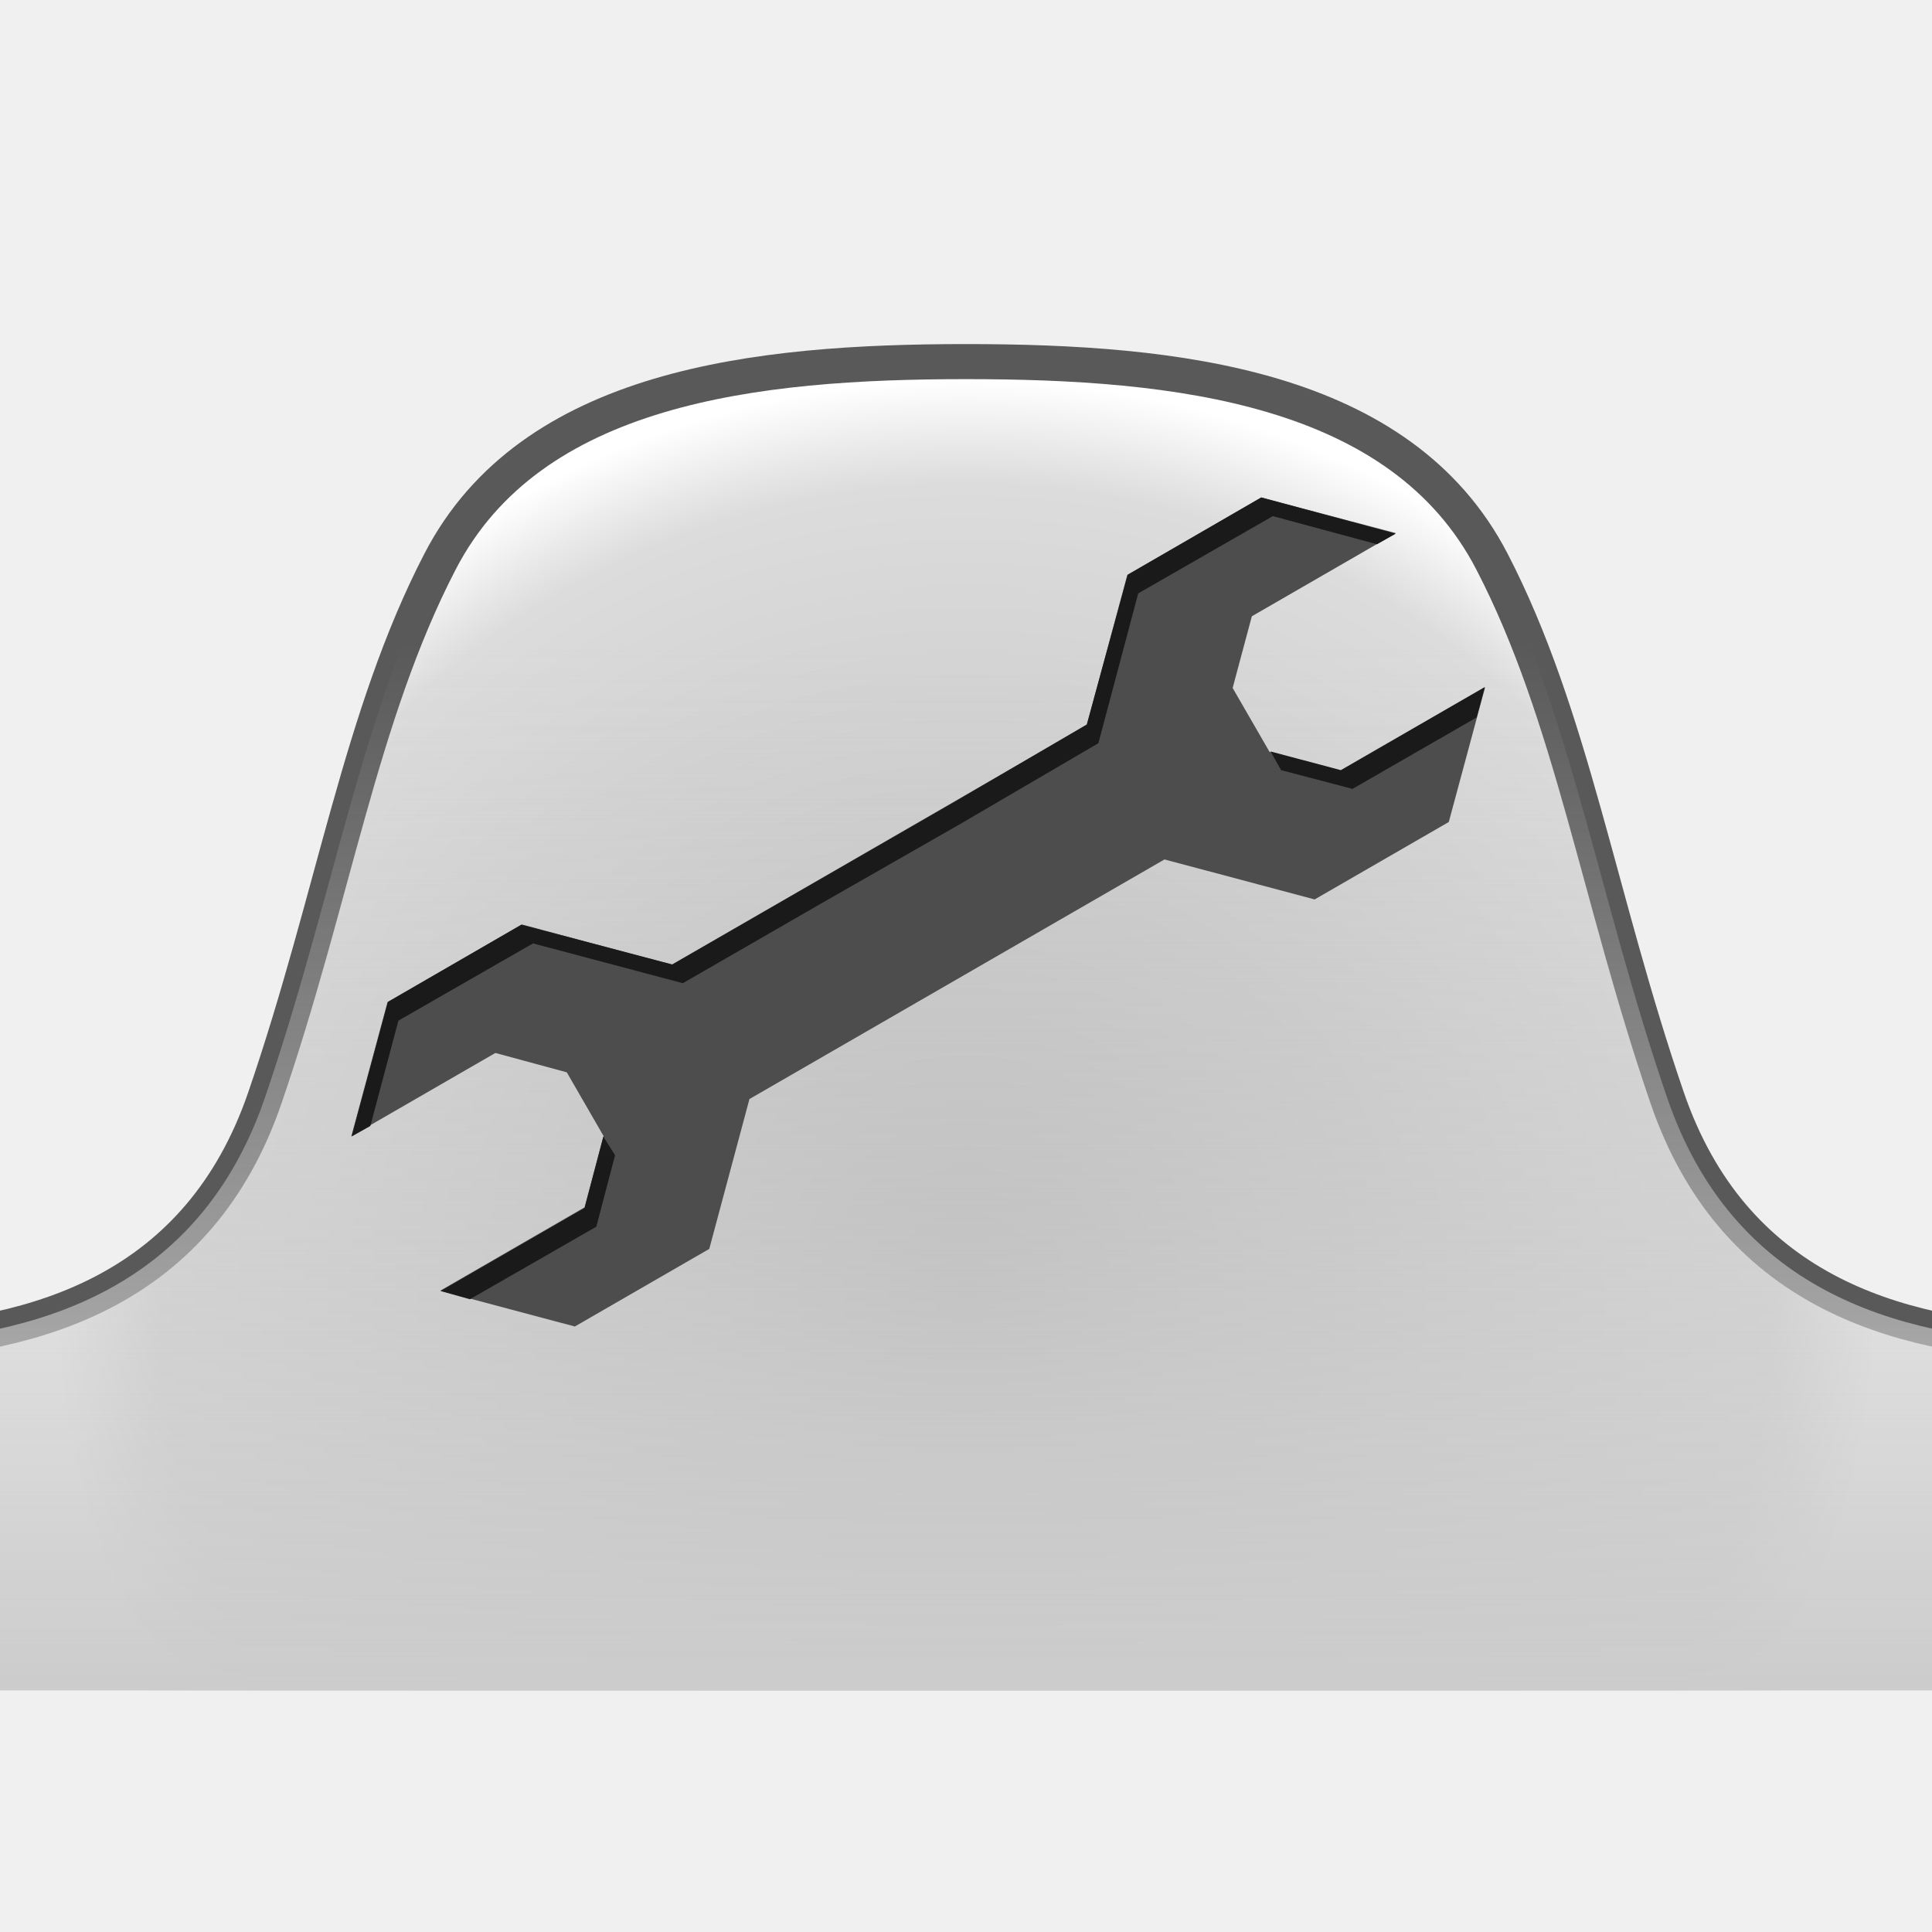
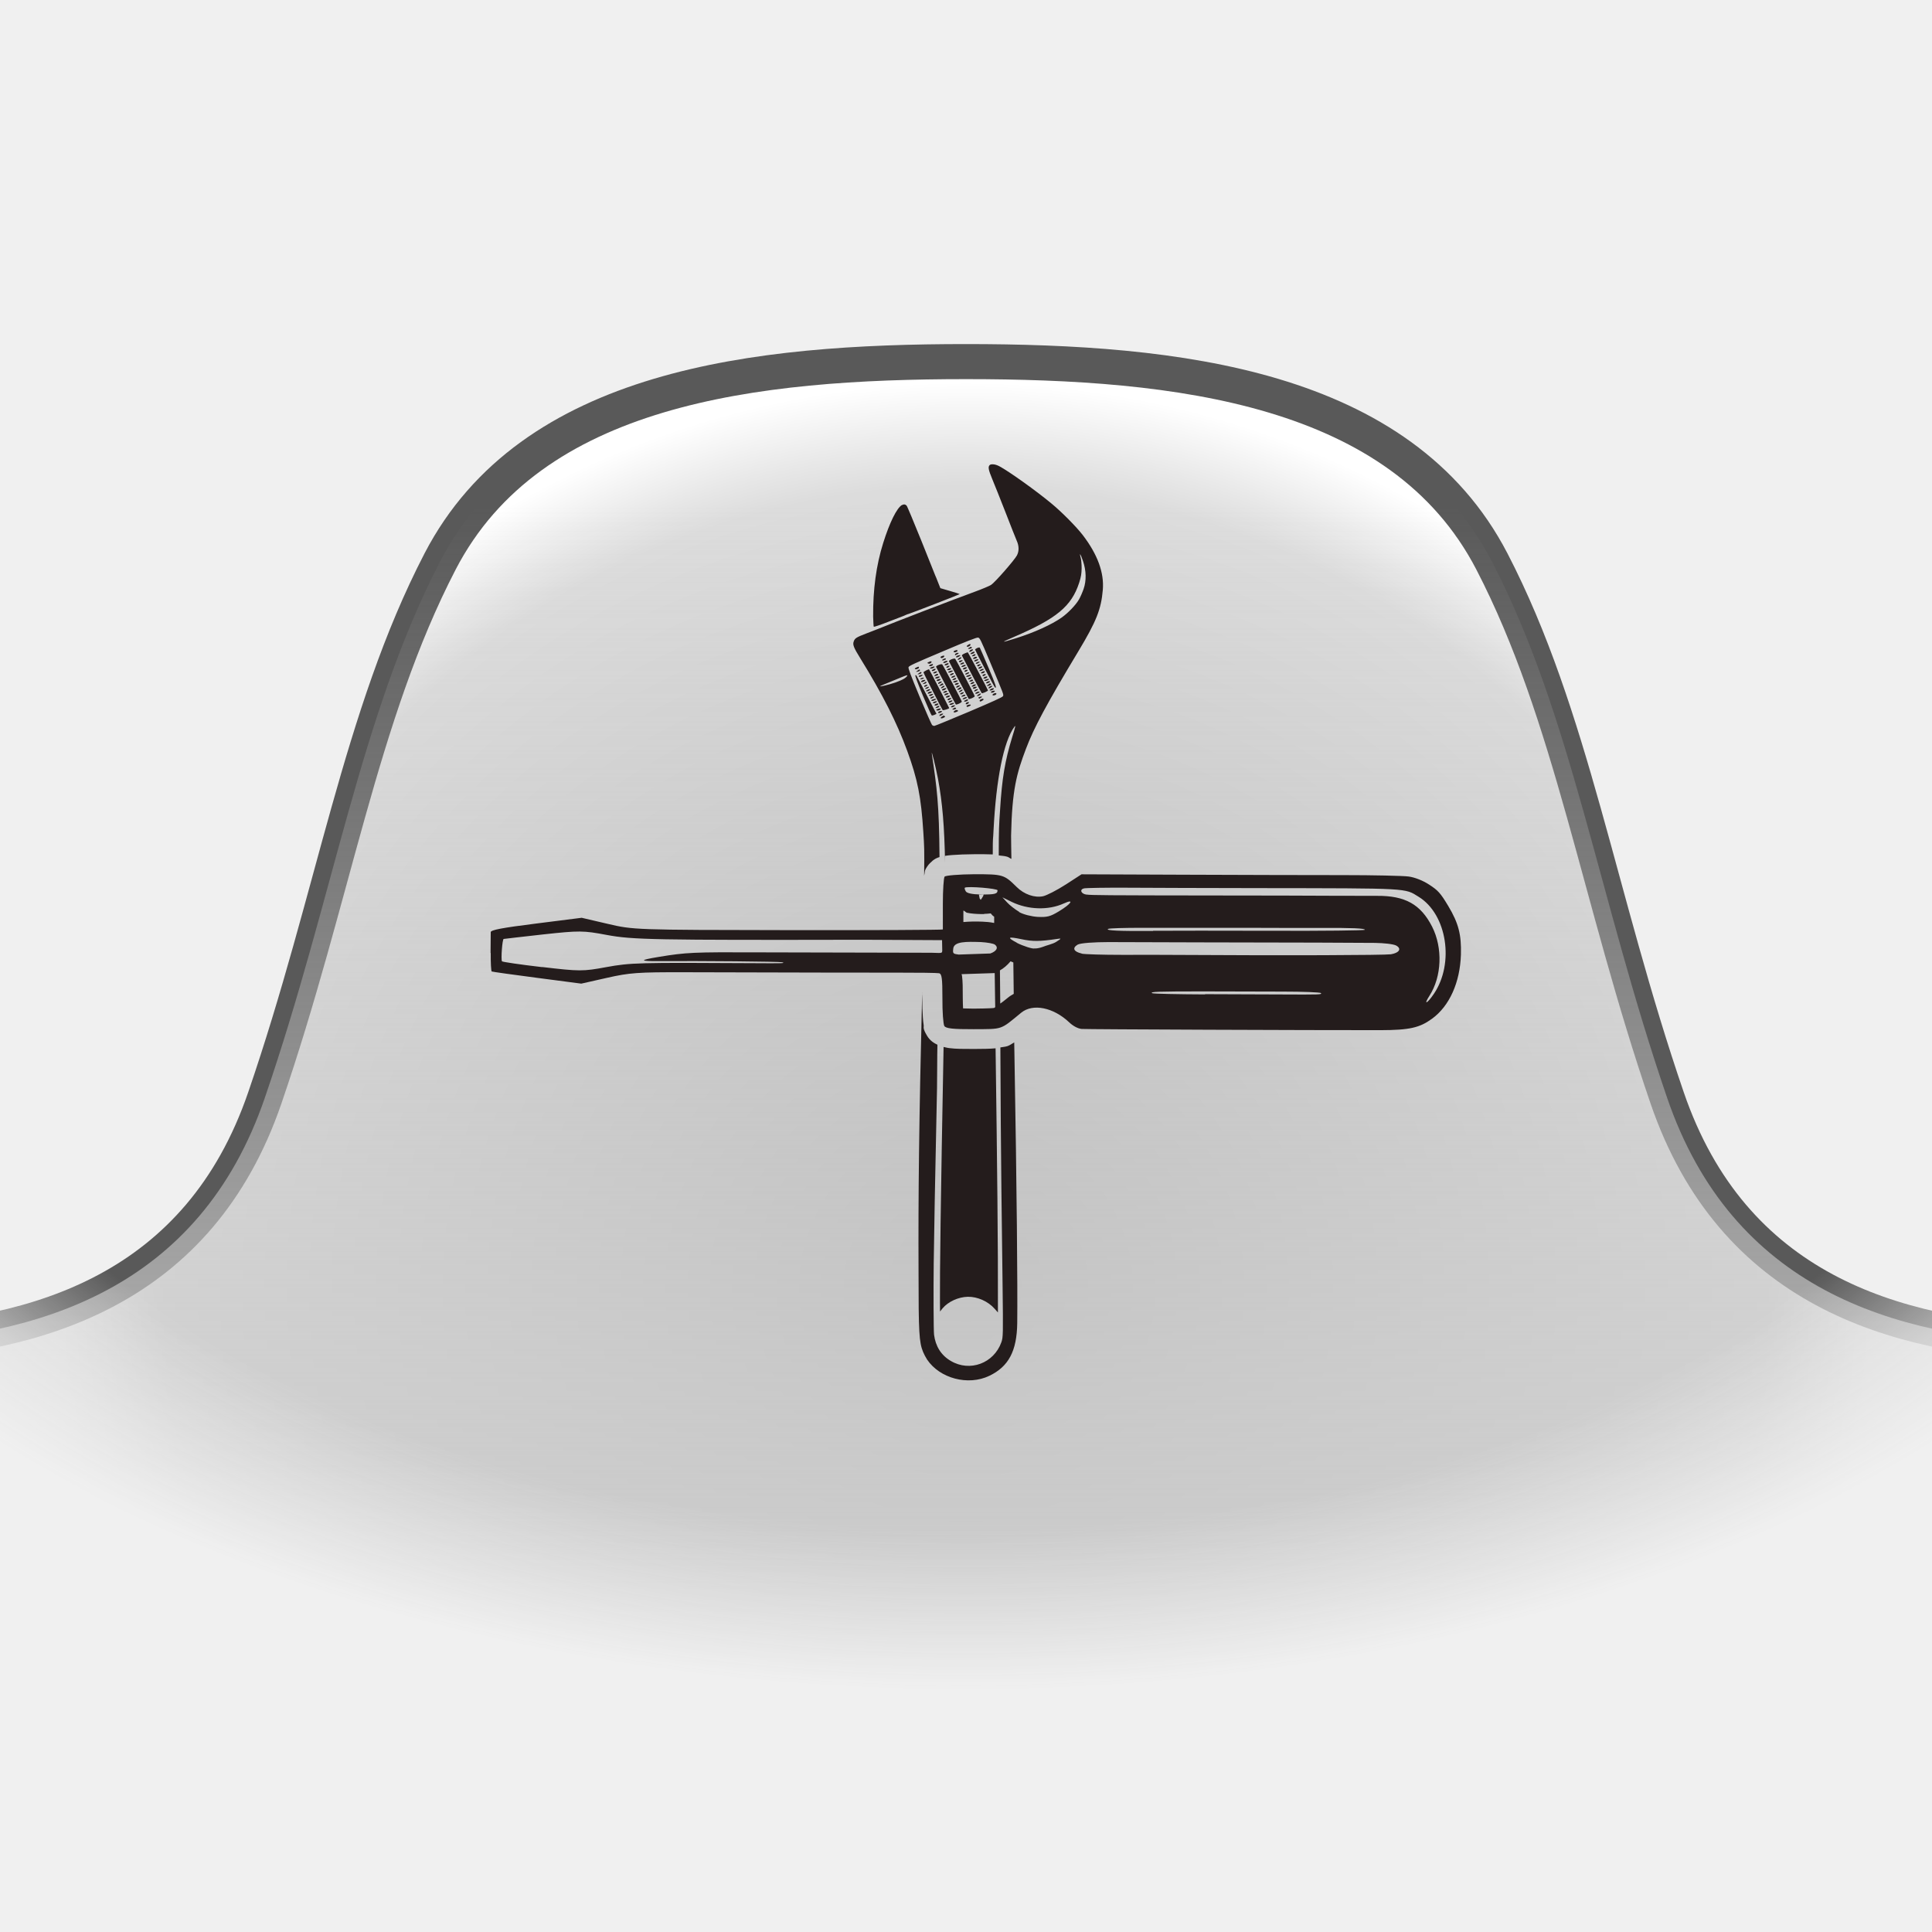
- <svg xmlns="http://www.w3.org/2000/svg" xmlns:xlink="http://www.w3.org/1999/xlink" version="1.1" width="48" height="48" id="svg2">
-   <defs id="defs4">
-     <linearGradient id="linearGradient4389">
-       <stop style="stop-color:#cccccc;stop-opacity:1;" offset="0" id="stop4391" />
-       <stop style="stop-color:#cccccc;stop-opacity:0;" offset="1" id="stop4393" />
+ <svg xmlns="http://www.w3.org/2000/svg" width="48" height="48" viewBox="0 0 48 48">
+   <defs>
+     <radialGradient id="a" r="33" cx="24" cy="38.071" gradientTransform="scale(1 .591)" gradientUnits="userSpaceOnUse">
+       <stop offset="0" stop-color="#fff" />
+       <stop offset=".795" stop-color="#fff" />
+       <stop offset="1" stop-color="#fff" stop-opacity="0" />
+     </radialGradient>
+     <mask id="b" maskUnits="userSpaceOnUse">
+       <g stroke-linejoin="round">
+         <path style="solid-opacity:1" fill="url(#a)" stroke-width=".75" d="M0 8h48v34H0z" />
+         <path style="solid-opacity:1" fill="#fff" stroke-width=".546" d="M0 8h48v18H0z" />
+       </g>
+     </mask>
+     <clipPath id="c">
+       <path fill="#fff" d="M0 5h48v37H0z" />
+     </clipPath>
+     <radialGradient id="d" r="22.5" cx="24" cy="32" gradientUnits="userSpaceOnUse">
+       <stop offset="0" stop-color="#b8b8b8" />
+       <stop offset=".885" stop-color="#dcdcdc" />
+       <stop offset=".923" stop-color="#e7e7e7" />
+       <stop offset="1" stop-color="#fff" />
+     </radialGradient>
+     <clipPath id="e">
+       <path fill="#fff" d="M0 5h48v37H0z" />
+     </clipPath>
+     <linearGradient id="f" x1="24" y1="42" x2="24" y2="12.556" gradientUnits="userSpaceOnUse">
+       <stop offset="0" stop-color="#ccc" />
+       <stop offset="1" stop-color="#ccc" stop-opacity="0" />
    </linearGradient>
-     <linearGradient id="linearGradient4377">
-       <stop offset="0" style="stop-color:#b8b8b8;stop-opacity:1" id="stop4379" />
-       <stop offset="0.885" style="stop-color:#dcdcdc;stop-opacity:1" id="stop4381" />
-       <stop offset="0.923" style="stop-color:#e7e7e7;stop-opacity:1" id="stop4383" />
-       <stop offset="1" style="stop-color:#ffffff;stop-opacity:1" id="stop4385" />
-     </linearGradient>
-     <radialGradient xlink:href="#linearGradient4377" id="radialGradient4375" cx="24" cy="34" fx="24" fy="34" r="24" gradientTransform="matrix(0.9435484,-3.5296611e-8,3.5296613e-8,0.9435484,1.354837,-0.01640564)" gradientUnits="userSpaceOnUse" />
-     <linearGradient xlink:href="#linearGradient4389" id="linearGradient4395" x1="24" y1="42.408" x2="24" y2="12.556" gradientUnits="userSpaceOnUse" gradientTransform="matrix(0.8709677,0,0,0.8709677,3.096774,5.064363)" />
-     <clipPath clipPathUnits="userSpaceOnUse" id="clipPath4401">
-       <rect y="5" x="0" height="37" width="48" id="rect4403" style="color:#000000;color-interpolation:sRGB;color-interpolation-filters:linearRGB;fill:#ffffff;fill-opacity:1;fill-rule:nonzero;stroke:none;stroke-width:1px;marker:none;visibility:visible;display:inline;overflow:visible;isolation:auto;mix-blend-mode:normal;enable-background:accumulate;clip-rule:nonzero;color-rendering:auto;image-rendering:auto;shape-rendering:auto;text-rendering:auto" />
-     </clipPath>
-     <clipPath clipPathUnits="userSpaceOnUse" id="clipPath4406">
-       <rect y="5" x="0" height="37" width="48" id="rect4408" style="color:#000000;color-interpolation:sRGB;color-interpolation-filters:linearRGB;fill:#ffffff;fill-opacity:1;fill-rule:nonzero;stroke:none;stroke-width:1px;marker:none;visibility:visible;display:inline;overflow:visible;isolation:auto;mix-blend-mode:normal;enable-background:accumulate;clip-rule:nonzero;color-rendering:auto;image-rendering:auto;shape-rendering:auto;text-rendering:auto" />
-     </clipPath>
  </defs>
-   <g id="layer1">
-     <path id="path3399" style="color:#000000;color-interpolation:sRGB;color-interpolation-filters:linearRGB;fill:url(#radialGradient4375);fill-opacity:1;fill-rule:nonzero;stroke:#595959;stroke-width:0.871px;stroke-linecap:butt;stroke-linejoin:miter;stroke-miterlimit:4;stroke-opacity:1;stroke-dasharray:none;stroke-dashoffset:0;marker:none;visibility:visible;display:inline;overflow:visible;isolation:auto;mix-blend-mode:normal;enable-background:accumulate;clip-rule:nonzero;color-rendering:auto;image-rendering:auto;shape-rendering:auto;text-rendering:auto" d="M -3,33.371 C 0.969,33.222 4.953,32.019 6.581,27.274 8.292,22.285 8.947,17.781 10.935,13.948 13.194,9.593 18.774,8.984 24,8.984 c 5.226,0 10.806,0.609 13.065,4.964 1.988,3.833 2.643,8.337 4.355,13.326 1.628,4.744 5.612,5.948 9.581,6.097 l 0,9.145 -54,0 z" clip-path="url(#clipPath4406)" />
-     <path clip-path="url(#clipPath4401)" d="M -3,33.371 C 0.969,33.222 4.953,32.019 6.581,27.274 8.292,22.285 8.947,17.781 10.935,13.948 13.194,9.593 18.774,8.984 24,8.984 c 5.226,0 10.806,0.609 13.065,4.964 1.988,3.833 2.643,8.337 4.355,13.326 1.628,4.744 5.612,5.948 9.581,6.097 l 0,9.145 -54,0 z" style="color:#000000;color-interpolation:sRGB;color-interpolation-filters:linearRGB;fill:url(#linearGradient4395);fill-opacity:1;fill-rule:nonzero;stroke:none;stroke-width:0.871px;stroke-linecap:butt;stroke-linejoin:miter;stroke-miterlimit:4;stroke-opacity:1;stroke-dasharray:none;stroke-dashoffset:0;marker:none;visibility:visible;display:inline;overflow:visible;isolation:auto;mix-blend-mode:normal;enable-background:accumulate;clip-rule:nonzero;color-rendering:auto;image-rendering:auto;shape-rendering:auto;text-rendering:auto" id="path4387" />
-     <g id="g4410" transform="translate(-0.375362,0.092422)">
-       <path d="m 35.055,13.153 -3.34,-0.883 -3.333,1.924 -1.004,3.727 -3.435,1.983 -3.435,1.983 -3.442,1.987 -3.723,-0.998 -3.34,1.928 -0.898,3.33 3.578,-2.066 1.774,0.481 0.915,1.585 -0.474,1.77 -3.585,2.07 3.344,0.89 3.34,-1.928 0.998,-3.723 3.442,-1.987 3.435,-1.983 3.435,-1.983 3.73,0.994 3.333,-1.924 0.901,-3.341 -3.578,2.066 L 31.915,18.585 31,17 31.477,15.219 35.055,13.153 Z" id="path3159" style="color:#000000;fill:#4d4d4d;fill-opacity:1;stroke:none;stroke-width:0.697;marker:none;visibility:visible;display:inline;overflow:visible;enable-background:accumulate" />
-       <path d="m 31.709,12.266 -3.315,1.919 -1.018,3.722 -3.432,2.007 -3.432,1.978 -3.432,1.978 -3.752,-0.989 -3.315,1.919 -0.902,3.344 0.465,-0.262 0.698,-2.617 3.344,-1.919 3.722,0.989 3.432,-1.978 3.461,-1.978 3.432,-2.007 0.989,-3.722 3.344,-1.919 2.588,0.698 0.465,-0.262 -3.344,-0.902 z m 5.555,4.711 -3.577,2.065 -1.745,-0.465 0.262,0.465 1.774,0.465 3.083,-1.774 0.204,-0.756 z m -21.899,11.167 -0.465,1.774 -3.577,2.065 0.727,0.204 3.141,-1.803 0.465,-1.774 -0.291,-0.465 z" id="path3790" style="color:#000000;fill:#1a1a1a;fill-opacity:1;stroke:none;stroke-width:0.697;marker:none;visibility:visible;display:inline;overflow:visible;enable-background:accumulate" />
-     </g>
+   <g mask="url(#b)">
+     <path d="M-3 33.37c3.97-.148 7.953-1.35 9.58-6.096 1.712-4.99 2.367-9.493 4.355-13.326 2.26-4.355 7.84-4.964 13.065-4.964 5.226 0 10.806.61 13.065 4.964 1.988 3.833 2.643 8.337 4.354 13.326 1.624 4.745 5.61 5.948 9.58 6.097v9.15H-3z" clip-path="url(#c)" fill="url(#d)" stroke="#595959" stroke-width=".871" />
+     <path clip-path="url(#e)" d="M-3 33.37c3.97-.148 7.953-1.35 9.58-6.096 1.712-4.99 2.367-9.493 4.355-13.326 2.26-4.355 7.84-4.964 13.065-4.964 5.226 0 10.806.61 13.065 4.964 1.988 3.833 2.643 8.337 4.354 13.326 1.624 4.745 5.61 5.948 9.58 6.097v9.15H-3z" fill="url(#f)" />
  </g>
+   <path d="M29.942 24.7l1.873.007c.995.005 1.026.004 1.004-.034-.016-.02-.44-.037-.95-.037-.515 0-1.39-.003-1.96-.005-1.13 0-1.356.007-1.282.045.03.014.62.027 1.31.03zm-1.294-1.575c.394-.004 1.737-.003 2.983 0 1.25.004 2.27-.007 2.278-.025.01-.035-.332-.05-1.062-.046-.258.002-1.12 0-1.913-.003H28.37c-.436 0-.815.01-.84.028-.07.04.28.057 1.12.05zm-1.653-.9c.106.017.475.02 3.148.023 1.174 0 2.497.004 2.94.007.443.002.95.003 1.13.002.695-.005 1.083.21 1.366.763.27.53.242 1.245-.065 1.72-.156.242-.057.2.11-.048.515-.76.326-1.976-.376-2.41-.357-.22-.186-.212-3.973-.217-1.25-.002-2.718-.006-3.26-.01-.544-.003-1.032.005-1.085.017-.114.028-.073.134.06.154zm-.124 1.468c.08.017.53.03 1.005.03.472-.002 1.245 0 1.72.003 2.266.015 4.8.006 4.96-.017.21-.035.274-.14.13-.218-.073-.038-.317-.062-.526-.065l-1.417-.007-2.895-.006-2.31-.007c-.337 0-.696.022-.766.064-.14.085-.095.176.103.22zM25.32 22.66c.105.06.306.11.462.12.237.01.31-.008.526-.138.313-.19.395-.32.12-.195-.38.173-.888.157-1.293-.04l-.23-.113.115.125c.063.07.198.174.3.235zm-.06.763c.155.08.404.16.445.14.02.006.118-.005.2-.037.09-.038.245-.07.33-.122.142-.09.144-.094.024-.076-.43.064-.605.065-.886.005-.333-.07-.366-.046-.11.088zm-.89-1.2c.346.003.412-.013.414-.103 0-.046-.743-.107-.812-.066-.012.008-.003.048.022.09.027.048.162.076.373.08zm.234 1.466c.16-.057.206-.15.114-.22-.033-.027-.19-.055-.35-.064-.348-.01-.68-.024-.686.176-.013.107 0 .118.135.135zm-11.136.336c.933.11 1.016.11 1.594.003.604-.11.787-.115 3.665-.098.726.005.797.003.706-.023-.06-.018-2.066-.036-3.03-.028-.526.004-.535-.023-.036-.105.684-.113.86-.12 2.476-.113l4.3.01c.303.004.267.04.265-.153l-.003-.16-1.952-.01c-5.218.01-5.736 0-6.38-.12-.585-.11-.676-.11-1.574-.013-.524.058-.968.11-.986.113-.033.01-.07.495-.042.555.008.016.457.082.998.145zm-1.28-.348c.003-.246.005-.48.004-.518 0-.054.277-.107 1.13-.214l1.13-.143.643.15c.64.15.67.152 4.487.157 2.112.003 3.842-.005 3.843-.017v-.64c0-.338.02-.64.043-.672.025-.03.354-.057.733-.06.72 0 .744.007 1.057.316.186.186.45.276.66.23.093-.022.342-.15.56-.29l.392-.254 2.553.01c1.405.006 3.177.01 3.94.01.76 0 1.497.016 1.636.035.15.02.354.1.506.2.222.143.283.21.475.53.258.43.33.716.316 1.21-.022.694-.285 1.277-.716 1.592-.312.227-.562.283-1.28.285-1.63.002-7.293-.02-7.426-.03-.09-.008-.212-.07-.312-.166-.392-.37-.902-.473-1.19-.238-.53.435-.444.406-1.185.41-.512.002-.688-.018-.726-.08-.026-.046-.05-.355-.047-.687 0-.497-.014-.608-.083-.623-.046-.01-.52-.016-1.053-.015-.895 0-1.815 0-5.266-.01-1.165-.003-1.37.012-1.936.14l-.634.143-1.1-.144c-.604-.078-1.11-.15-1.126-.158-.015-.01-.026-.217-.024-.46zm12.498-12.14c-.045-.005-.082 0-.1.02-.042.044-.028.118.064.34.048.114.195.483.327.82.13.34.26.66.283.716.06.134.06.26.006.365-.058.113-.545.67-.643.734-.04.026-.22.102-.406.17-.657.242-1.957.742-2.44.938-.033.014-.152.06-.263.102-.235.09-.273.115-.3.186-.036.086-.01.153.164.434.548.887.906 1.592 1.162 2.294.258.707.345 1.143.4 2.022.023.36.028.395.02 1.08.003-.02.006-.038.012-.063.008-.038-.013-.07.1-.215 0-.002.076-.08.106-.103.03-.02.054-.038.074-.048.04-.02.067-.028.09-.035-.01-1.32-.064-1.713-.188-2.544-.03-.197.09.287.15.598.11.59.16 1.183.176 2.1 0 .038-.002-.225 0-.185.056-.01.113-.014.178-.02.15-.012.337-.018.537-.02.19 0 .337-.002.47.005 0-.52.007-.294.02-.616.064-1.252.25-2.19.516-2.554.037-.054.03-.01-.054.258-.18.588-.253 1.03-.3 1.797-.027.404-.033.47-.033 1.14.07.01.14.01.21.032.04.012.067.04.104.054 0-.06-.01-.523-.008-.576.024-1.145.14-1.552.368-2.155.2-.53.517-1.12 1.303-2.426.446-.74.568-1.046.608-1.528.036-.425-.13-.88-.498-1.36-.155-.202-.523-.575-.77-.778-.377-.315-1.07-.81-1.304-.933-.05-.026-.1-.042-.143-.047zm-2.28 1.01c-.13.085-.3.426-.463.942-.174.553-.255 1.16-.25 1.83.004.133.01.246.016.252.007.007.178-.05.38-.13l.364-.14s.1-.047.12-.048c.08-.023 1.27-.484 1.27-.492 0-.005-.107-.04-.24-.078l-.24-.07-.05-.126-.05-.127-.03-.07-.34-.85c-.19-.47-.355-.867-.37-.88-.035-.034-.075-.036-.12-.008zm4.434 1.227c.012.018.036.077.066.164.082.24.088.486.016.694-.028.082-.08.2-.113.258-.08.14-.27.338-.434.454-.25.175-.672.367-1.124.51-.398.124-.406.12-.05-.034 1.052-.453 1.42-.758 1.61-1.34.047-.147.06-.226.062-.365 0-.098-.01-.214-.024-.26-.02-.073-.02-.096-.008-.078zm-2.54 2.067c.043.008.058.036.29.588.364.865.35.828.326.87-.015.025-.252.133-.848.386-.455.192-.84.35-.855.35-.02 0-.043-.01-.057-.024-.013-.014-.154-.334-.312-.71-.22-.528-.282-.696-.272-.726.012-.032.156-.098.848-.39.612-.26.844-.35.88-.344zm-.19.18c.002-.03-.01-.028-.06.003-.028.017-.038.03-.028.04.02.018.09-.016.09-.044zm0 .052c-.007.006-.023.017-.038.024-.043.02-.006.036.04.017.037-.014.042-.02.027-.035-.01-.01-.024-.012-.03-.006zm.23.018c-.012-.02-.114.025-.113.05 0 .006.107.22.238.47.134.254.247.465.255.47.05.03.022-.06-.16-.49-.113-.265-.21-.49-.217-.5zm-.166.05c0-.02-.054-.005-.08.022-.012.012-.016.025-.01.03.013.014.09-.03.09-.05zm-.418.012c-.02.004-.046.013-.055.022-.024.024.004.04.046.027.052-.017.058-.058.008-.05zm.453.04c-.006-.005-.034 0-.06.015-.055.03-.047.055.01.037.043-.014.065-.035.05-.05zm-.166.013c-.006 0-.04.012-.08.03-.055.026-.07.04-.063.055l.245.47c.13.245.238.452.245.46.014.015.162-.052.156-.07-.01-.033-.496-.95-.503-.948zm-.225.02c-.016-.02-.084.005-.09.03-.006.03 0 .03.053.002.027-.015.043-.03.036-.036zm.418.04c0-.018-.018-.017-.05 0-.057.03-.048.052.01.033.026-.008.04-.02.04-.035zm-.38.015c-.013-.012-.076.005-.096.026-.026.028.012.036.058.01.028-.012.044-.03.038-.035zm-.395.016c0-.02-.073 0-.097.026 0 .003.005.013.014.022.02.02.085-.017.084-.048zm.806.026c-.018-.017-.085.01-.09.035-.003.014.01.017.04.01.053-.017.065-.03.05-.044zm-.383.018c0-.02-.012-.018-.06.01-.023.017-.035.033-.03.04.016.014.09-.03.09-.05zm-.39.02c-.014-.013-.076.017-.09.04.005.007.018.01.04.004.056-.018.07-.028.05-.044zm-.09.04v.002s.005 0 .005-.002zm.33-.033c-.023-.025-.17.034-.157.063l.244.468c.13.248.24.456.246.464.016.018.153-.043.15-.066 0-.02-.46-.9-.484-.928zm.572.016c-.01-.013-.074.003-.094.024-.026.028.012.034.06.01.026-.013.042-.03.036-.034zm-.395.022c-.01-.005-.03-.004-.054.005-.035.014-.04.02-.025.035.01.01.023.013.03.007.005-.007.022-.018.037-.024.02-.01.024-.02.014-.023zm-.373.023c0-.02-.035-.015-.077.008-.02.01-.03.027-.023.033.013.014.102-.02.1-.04zm-.434.006c-.025.01-.05.02-.055.024-.02.02.03.04.06.025.05-.028.047-.065-.004-.05zm1.236.012c.017-.02-.068 0-.086.018-.026.027.004.038.04.016.02-.01.04-.026.046-.033zm-.393.014c-.014-.015-.085.017-.09.04-.003.01.016.012.04.005.055-.017.068-.03.05-.045zm-.42.02c-.02.008-.042.018-.05.025-.022.024.01.033.053.015.053-.02.05-.056-.003-.04zm-.35.02c-.014-.013-.094.02-.094.04s.065.01.087-.012c.01-.01.012-.022.006-.027zm1.185.005c-.01-.004-.03-.004-.052.006-.036.014-.04.02-.026.035.01.01.022.013.028.007.006-.008.022-.018.037-.025.02-.01.024-.02.014-.023zm-.95.002c-.02-.025-.168.034-.155.06l.243.47c.128.247.24.455.246.463.015.018.15-.044.15-.07 0-.02-.46-.897-.486-.924zm.58.022c0-.02-.04-.015-.08.008-.02.01-.03.025-.024.03.016.015.106-.02.105-.038zm-.4.02c0-.018-.05-.01-.073.013-.007.01-.01.02-.003.025.013.014.075-.018.075-.04zm-.378.01c-.01-.007-.088.017-.103.033-.02.02.027.025.062.01.05-.026.053-.03.04-.043zm1.186 0c-.016-.014-.087.016-.092.04-.003.022.028.02.07-.005.024-.012.03-.025.024-.033zm-.422.02c-.02.007-.04.02-.047.026-.023.025.007.034.05.017.053-.022.05-.06 0-.042zm-1.145.003c-.007-.024-.005-.025-.067 0v.003c-.04.017-.045.023-.03.036.02.02.102-.013.095-.04zm.794.02c-.016-.015-.096.02-.096.037 0 .02.07.01.09-.013.01-.01.01-.02.004-.027zm-.54.026c-.013-.01-.144.058-.143.075 0 .013.105.224.233.472.125.247.236.458.244.466.012.013.16-.033.162-.05 0-.006-.49-.955-.5-.96zm.157 0c.006-.02-.025-.02-.07.007-.02.012-.03.025-.02.033.015.015.086-.015.09-.04zm1.197 0c0-.02-.04-.015-.08.01-.02.01-.03.024-.024.03.012.013.102-.02.102-.04zm-1.612.007c-.003.005-.023.02-.043.033-.035.023-.035.024.006.02.048-.007.08-.032.06-.05-.006-.006-.016-.008-.02-.003zm1.21.013c0-.018-.05-.008-.07.014-.01.007-.01.02-.003.026.014.014.077-.02.076-.04zm-.374.012c-.01-.01-.087.016-.102.03-.02.02.027.028.062.01.052-.024.054-.027.04-.04zm.765.02c-.02.006-.043.018-.05.025-.023.024.007.033.05.016.053-.022.05-.06 0-.043zm-1.148.003c-.003-.014-.074.006-.095.03-.003.002-.002.01.004.014.018.016.1-.02.09-.044zm-.414.013c-.006.006-.025.02-.046.034-.035.024-.035.025.006.02.048-.006.08-.033.06-.05-.006-.007-.016-.008-.02-.003zm1.21.01c-.014-.013-.096.02-.095.04 0 .02.03.014.072-.01.02-.01.03-.023.023-.03zm-.383.03c.006-.02-.026-.02-.07.004-.02.012-.03.025-.02.033.014.015.085-.015.09-.04zm-.392.01c-.013-.015-.055.004-.082.033-.015.02-.012.02.02.015.05-.007.08-.033.064-.05zm1.19.01c0-.02-.053-.01-.075.01-.008.01-.01.02-.004.028.014.013.08-.02.077-.04zm-.378.01c-.01-.01-.09.015-.105.03-.02.02.027.027.062.01.052-.024.057-.028.043-.04zm-1.193.005c.004-.016-.073 0-.094.02-.005.005-.003.015.004.02.016.016.084-.016.09-.04zm-.18.008c-.01.01.063.208.188.505.112.267.21.488.22.492.007.003.038-.005.067-.017l.05-.024-.235-.45-.255-.488c-.014-.025-.024-.032-.036-.02zm.99.01c-.003-.014-.076.01-.097.03-.003.003 0 .01.006.014.02.016.1-.022.094-.043zm-1.193.003c-.044.06-.117.1-.296.164-.16.055-.396.113-.375.09.005-.005.09-.043.19-.082l.34-.14c.122-.05.16-.06.14-.034zm.802.016c-.01-.01-.09.012-.105.03-.015.013.023.026.054.015.044-.013.066-.033.05-.046zm1.186 0c-.016-.013-.096.02-.095.04 0 .02.066.01.088-.014.01-.01.01-.02.007-.025zm-1.58.03c-.01-.007-.038 0-.058.01-.026.01-.03.02-.018.025.01.005.036 0 .057-.01.026-.012.03-.02.017-.027zm1.196 0c.005-.02-.025-.02-.07.004-.02.012-.028.025-.02.033.016.015.084-.015.09-.04zm-.393.01c-.012-.015-.054.003-.08.033-.017.018-.014.02.022.013.046-.007.077-.032.06-.048zm.814.02c-.01-.01-.09.015-.107.03-.017.02.028.027.064.01.05-.024.056-.028.043-.04zm-1.195.01c.005-.02-.07-.01-.093.016-.007.004-.006.015 0 .02.02.018.087-.01.092-.034zm.77.008c-.006.004-.023.014-.037.02-.044.02-.006.037.04.02.037-.015.04-.02.026-.036-.01-.01-.023-.012-.03-.006zm-1.15.01c-.013-.015-.076.002-.096.023-.027.028.01.036.057.013.028-.014.044-.03.037-.038zm.8.01c-.01-.01-.09.015-.105.03s.023.025.054.015c.044-.014.065-.033.05-.047zm-.388.03c-.016-.017-.085.01-.09.032-.007.03 0 .03.052.003.027-.014.043-.03.037-.035zm1.193 0c.005-.02-.027-.02-.07.005-.022.012-.03.024-.022.032.016.015.086-.014.092-.038zm-1.604.003c-.004.006-.023.02-.044.035-.036.023-.036.022.005.017.05-.006.08-.03.06-.05-.005-.005-.015-.006-.02 0zm1.21.007c-.013-.014-.054.002-.082.03-.015.02-.013.023.023.017.047-.007.078-.033.06-.05zm-.795.03c-.004.006-.023.02-.042.033-.05.03-.02.044.038.017.04-.017.045-.025.03-.04-.01-.01-.02-.012-.025-.007zm.416 0c.004-.02-.07-.01-.094.015-.006.005-.004.013.003.02.017.016.084-.008.09-.034zm.77.003c-.004.005-.023.02-.042.032-.05.03-.02.044.038.017.04-.02.046-.028.03-.04-.008-.01-.02-.015-.024-.01zm-.353.024c-.007-.006-.03 0-.06.013-.053.03-.046.056.01.038.045-.015.064-.035.05-.05zm-1.194.015c0-.016-.055-.003-.075.017-.01.01-.01.02-.005.027.01.012.077-.024.077-.043zm.806.015c-.016-.017-.085.006-.09.03-.006.03 0 .03.053.003.026-.013.042-.03.036-.034zm-.383.014c0-.02-.015-.017-.062.012-.023.016-.033.03-.026.037.016.013.09-.03.09-.05zm1.186 0c0-.02-.053-.006-.08.02-.01.012-.016.03-.01.033.013.012.09-.035.09-.055zm-1.57.024c.005-.027-.09.01-.098.036-.005.01.016.01.042.002.027-.01.05-.028.053-.04zm1.185 0c.003-.02-.07-.01-.095.015-.005.004-.003.014.004.02.016.017.083-.01.09-.035zm-.415.003c-.005.005-.025.018-.043.03-.052.03-.017.047.04.02.038-.02.044-.028.03-.042-.01-.01-.022-.012-.027-.007zm.834.025c-.007-.007-.035 0-.06.013-.056.028-.05.055.01.036.042-.013.063-.033.05-.05zm-1.247.01c-.04.02-.045.028-.032.04.015.014.065-.004.095-.033.024-.025-.02-.03-.062-.007zm-.33.017c-.005-.008-.025-.008-.055.007-.022.01-.042.022-.045.025-.003.003 0 .01.006.016s.034 0 .06-.013c.03-.015.04-.03.035-.035zm1.187 0c-.016-.016-.085.01-.09.033-.006.03 0 .027.053 0 .027-.013.043-.03.037-.034zm-.383.015c0-.02-.013-.014-.06.015-.024.015-.036.03-.03.037.015.013.09-.03.09-.05zm-.39.025c-.015-.015-.086.015-.09.04-.003.008.015.01.04.003.054-.016.067-.026.05-.042zm1.194.004c.004-.02-.07-.01-.094.014-.007.006-.006.014 0 .02.02.018.086-.01.092-.034zm-.383.016c-.01-.013-.075.004-.095.025-.025.028.013.034.06.01.028-.014.043-.03.037-.035zm-1.18.003c0-.02-.075-.007-.096.015-.01.01-.012.02-.006.027.014.014.102-.023.1-.042zm.79.013c0-.01-.025-.008-.05.005-.04.018-.048.027-.035.04.02.016.085-.02.085-.046zm.805.022c-.016-.017-.085.01-.09.035-.004.017.006.02.033.017.044-.007.075-.033.058-.05zm-1.182.004c0-.018-.073-.006-.094.016-.01.01-.013.02-.007.025.013.015.1-.02.1-.04zm.8.012c0-.02-.014-.017-.06.012-.024.015-.037.032-.03.04.014.012.09-.03.09-.052zm-1.187.002c-.003-.006-.022-.005-.054.006-.05.016-.053.02-.037.037.01.01.036.007.057-.006.028-.018.04-.03.035-.037zm.798.02c-.017-.015-.087.016-.093.04 0 .01.017.01.04.002.057-.016.07-.027.053-.043zm-.423.02c-.02.005-.04.017-.05.024-.02.024.01.033.055.016.053-.02.05-.058-.003-.04zm-.35.022c-.013-.014-.093.018-.092.037 0 .02.027.016.07-.008.02-.01.03-.024.023-.03zm1.187.002c-.01-.004-.03-.003-.052.006-.036.014-.04.02-.025.035.01.01.02.01.027.006.006-.007.023-.017.037-.024.02-.01.022-.02.012-.023zm-.37.024c0-.02-.04-.014-.08.01-.02.01-.03.023-.024.03.014.012.104-.022.104-.04zm-.416.01c-.022.005-.047.014-.056.023-.01.01-.01.02-.006.027.014.014.056-.004.083-.034.018-.017.015-.018-.02-.013zm-.36.023c-.01-.01-.087.015-.104.03-.018.02.026.028.06.01.053-.024.057-.027.044-.04zm1.183 0c-.014-.014-.085.015-.09.037-.006.03.017.035.05.015.05-.03.055-.038.04-.05zm-.42.02c-.02.006-.042.02-.05.025-.022.023.008.032.052.014.052-.02.05-.06-.002-.043zm-.35.02c-.014-.013-.096.02-.095.038 0 .02.03.018.073-.006.02-.01.03-.025.024-.03zm-.384.02c-.005-.013-.076.01-.097.03h-.002c-.002.005 0 .01.007.015.017.016.097-.02.092-.044zm.796.028c0-.018-.05-.01-.07.013-.01.01-.01.023-.006.03.015.013.077-.02.077-.04zm-.376.012c-.01-.01-.09.014-.104.03-.017.02.028.026.064.01.05-.025.054-.03.04-.04zm-.422.016c-.02.007-.042.018-.05.025-.018.025.01.035.052.018.052-.02.05-.058-.002-.04zm.84.03c-.018-.017-.1.008-.1.03 0 .028.017.03.066.006.04-.02.045-.026.033-.038zm-.39.017c-.003-.015-.073.005-.095.027-.003.003 0 .01.006.016.016.016.094-.022.09-.043zm-.39.016c-.013-.015-.056.003-.084.033-.017.017-.013.02.023.012.047-.007.078-.032.06-.048zm.387.037c-.008.007-.025.017-.04.024-.042.02-.005.038.04.02.038-.015.04-.02.027-.035-.01-.01-.023-.013-.03-.006zm-.35.02c-.01-.006-.09.016-.105.03-.015.017.02.03.053.02.04-.015.062-.034.05-.048zm.416.047c-.016-.017-.055-.006-.085.025-.025.026.003.037.05.02.058-.024.06-.027.038-.047zm-.385.027c.006-.02-.067-.007-.092.016-.005.004-.005.014.002.02.016.017.085-.01.09-.035zm.03.06c-.015-.016-.084.01-.09.032-.005.03 0 .03.054.002.026-.014.042-.03.036-.035zm.007.044c-.005.006-.026.02-.045.03-.047.03-.015.055.038.03.023-.01.044-.023.047-.026.01-.01-.03-.042-.04-.033zm.88 4.44l.02.103.026.036c.01-.014.048-.065.062-.095.008-.018.006-.026.012-.04-.046-.003-.057-.004-.12-.005zm-.384.41v.28c.162-.015.317-.016.455-.01h.01c.1.003.196.013.285.03l.015.003v-.156c-.015-.012-.03-.018-.042-.032l-.044-.05c-.044.003-.096.012-.15.01l-.02.007h-.07c-.127-.003-.24-.01-.354-.034-.02-.004-.058-.05-.082-.052zm1.172 1.256c-.085.1-.174.175-.264.225l.008.824c.052-.037.053-.033.215-.165.037-.03.08-.05.12-.076-.005-.367-.005-.514-.01-.78-.022-.01-.044-.017-.067-.028zm-.39.29l-.01.002-.817.027c0 .01.008.025.01.034.02.15.02.305.02.56 0 .094.004.172.007.256.084 0 .128.006.264.006.375-.003.5-.014.51-.017 0 0 .023-.02.025-.02l-.003-.168-.01-.687zm-1.806.49c-.08 3.28-.098 5-.09 6.943 0 1.507.014 1.737.112 1.98.023.055.067.14.1.19.315.47 1.018.657 1.544.406.483-.23.687-.618.696-1.314.01-.896-.01-3.277-.07-6.694-.004-.22 0-.077-.005-.277-.055.03-.102.07-.17.093-.062.02-.117.02-.174.032.003.53.007 1.577.01 1.84l.015 1.64c.007.64.02 1.736.03 2.438.015 1.224.013 1.282-.03 1.406-.186.524-.783.746-1.257.465-.24-.14-.38-.365-.416-.654-.012-.1-.016-1.096-.008-1.77.01-.794.03-1.897.082-4.35.006-.347.002-.767.01-1.082-.086-.04-.183-.1-.256-.22-.12-.2-.077-.207-.086-.267-.01-.06-.014-.122-.02-.193-.01-.14-.015-.31-.015-.487 0-.075-.003-.074-.004-.13h-.003zm.532 1.35c-.074 3.917-.094 5.617-.09 6.32l.002.25.064-.08c.14-.166.39-.28.624-.286.242-.005.51.115.67.3l.08.09v-.183c.005-1.355-.018-3.494-.058-6.38-.154.014-.317.015-.54.016-.264 0-.446 0-.6-.02-.05-.004-.103-.02-.153-.03z" fill="#241c1c" />
</svg>
